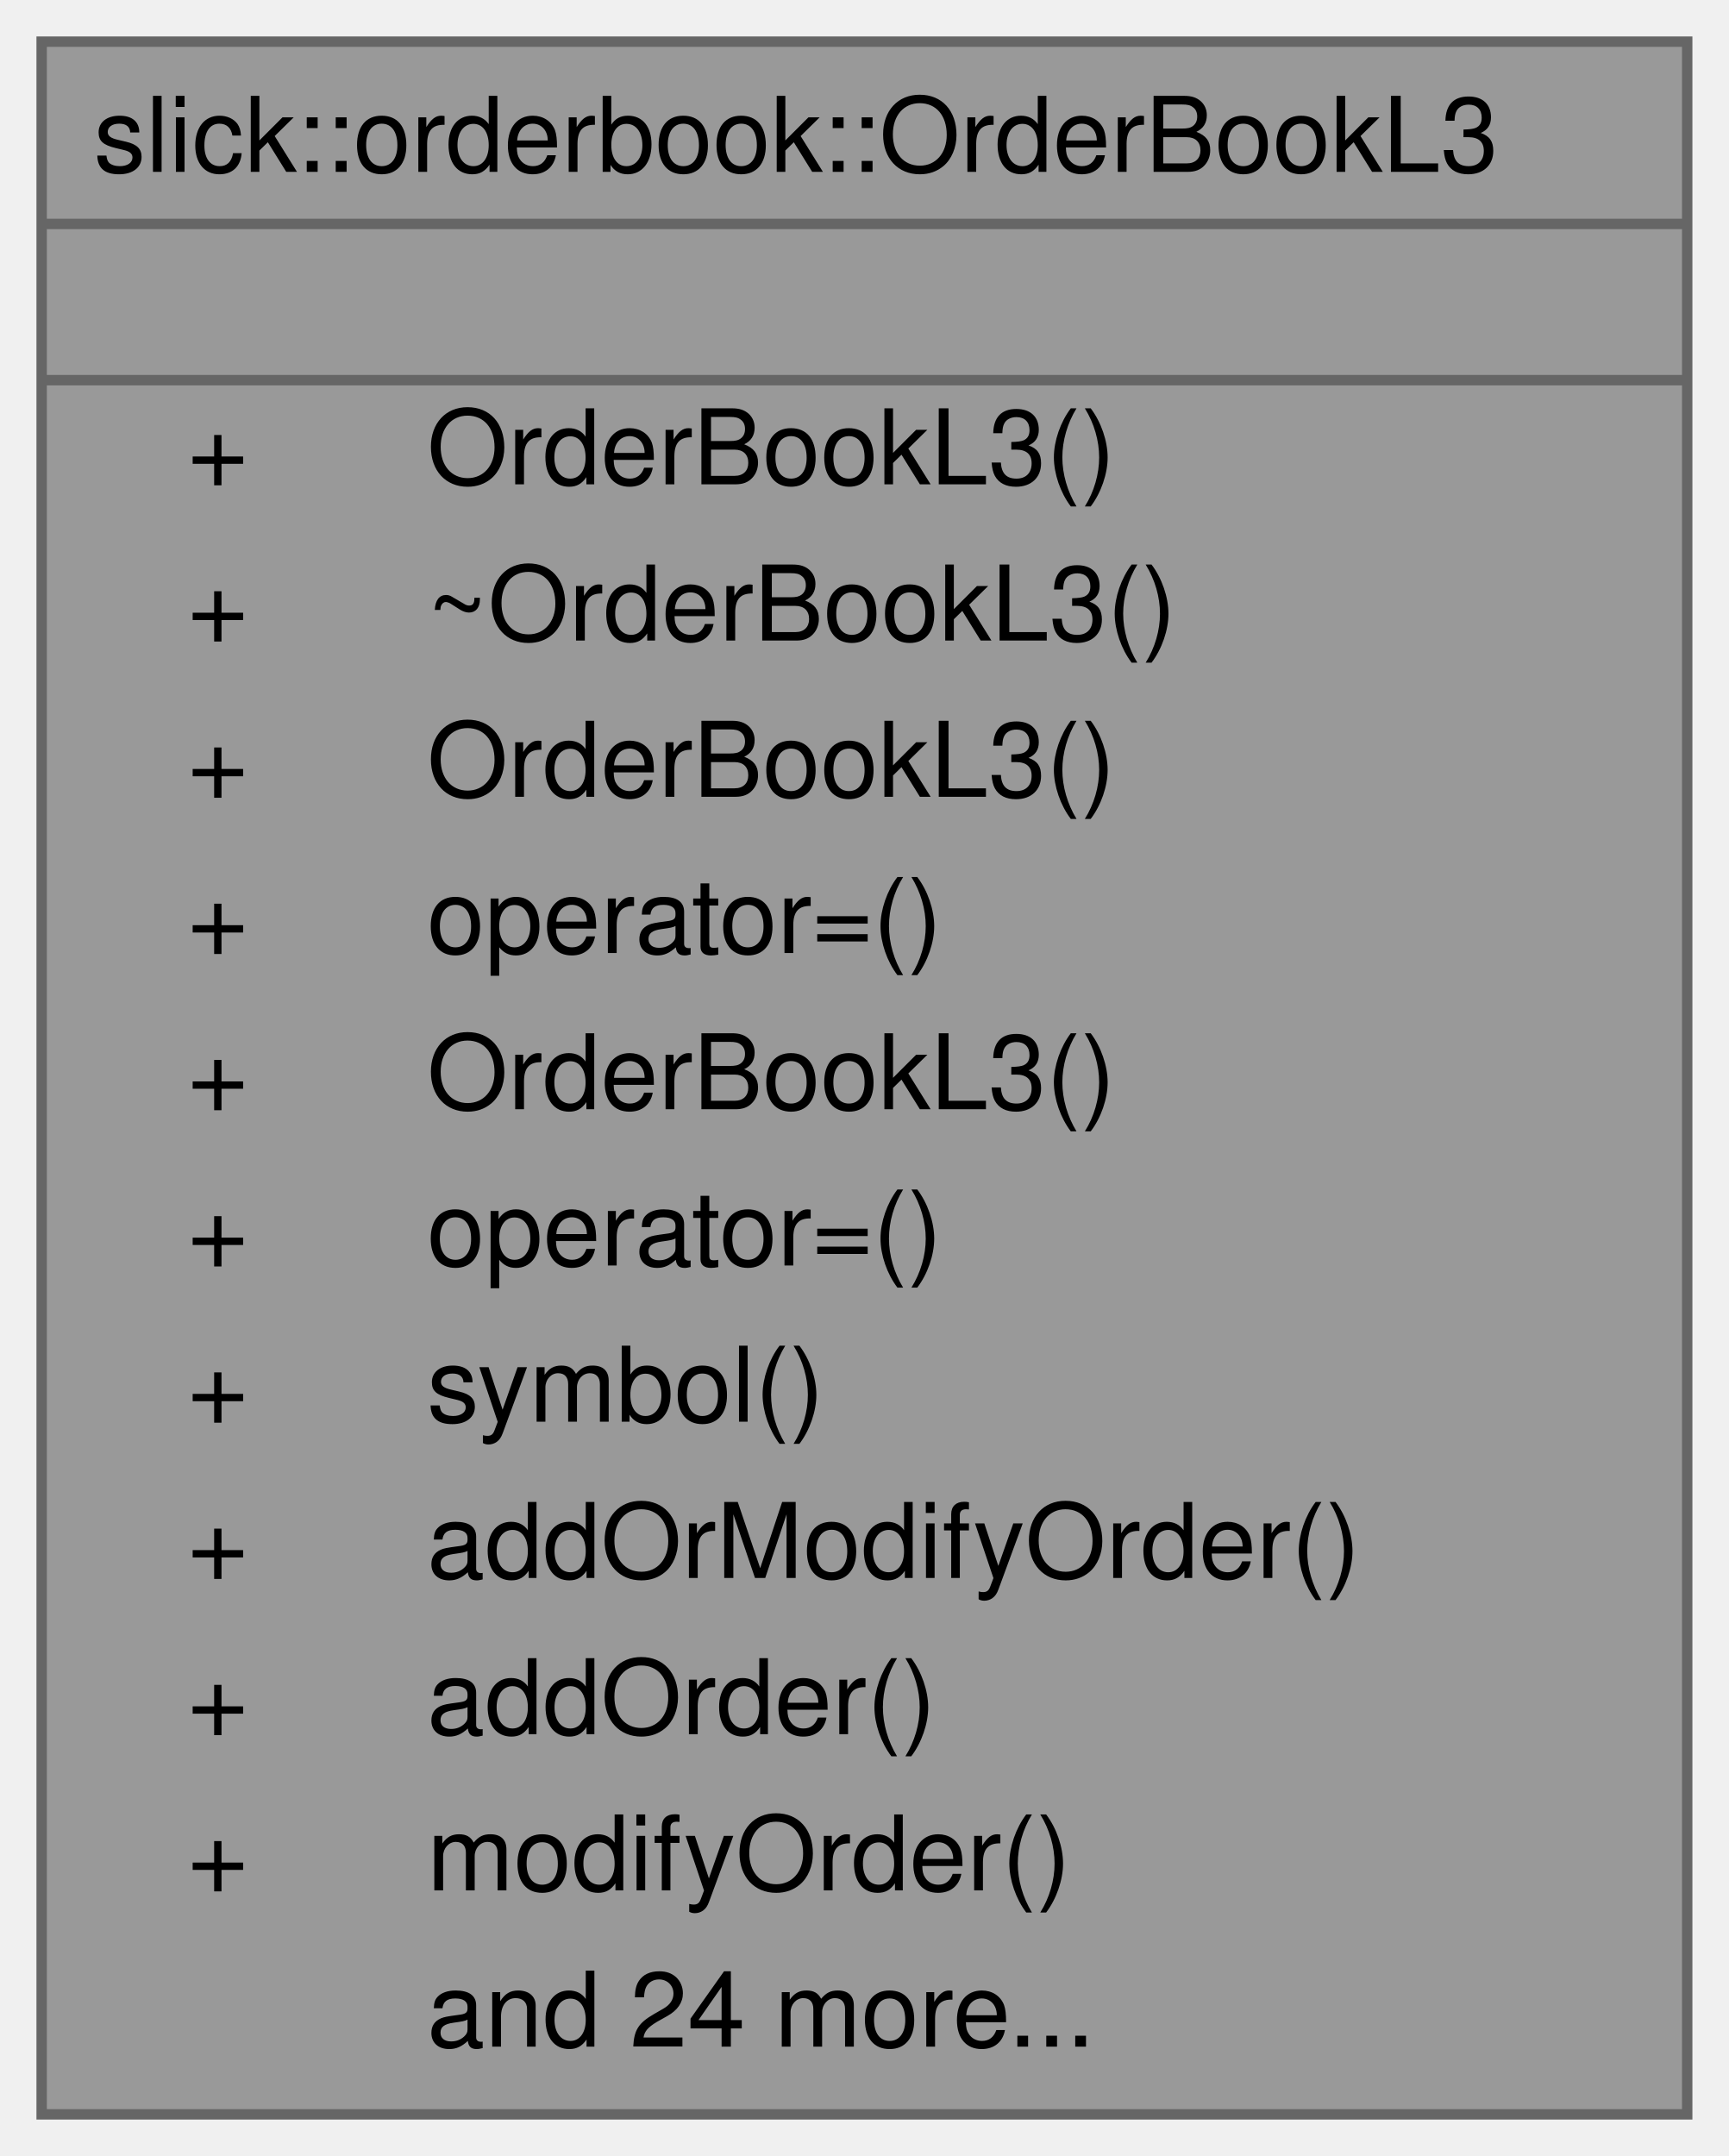
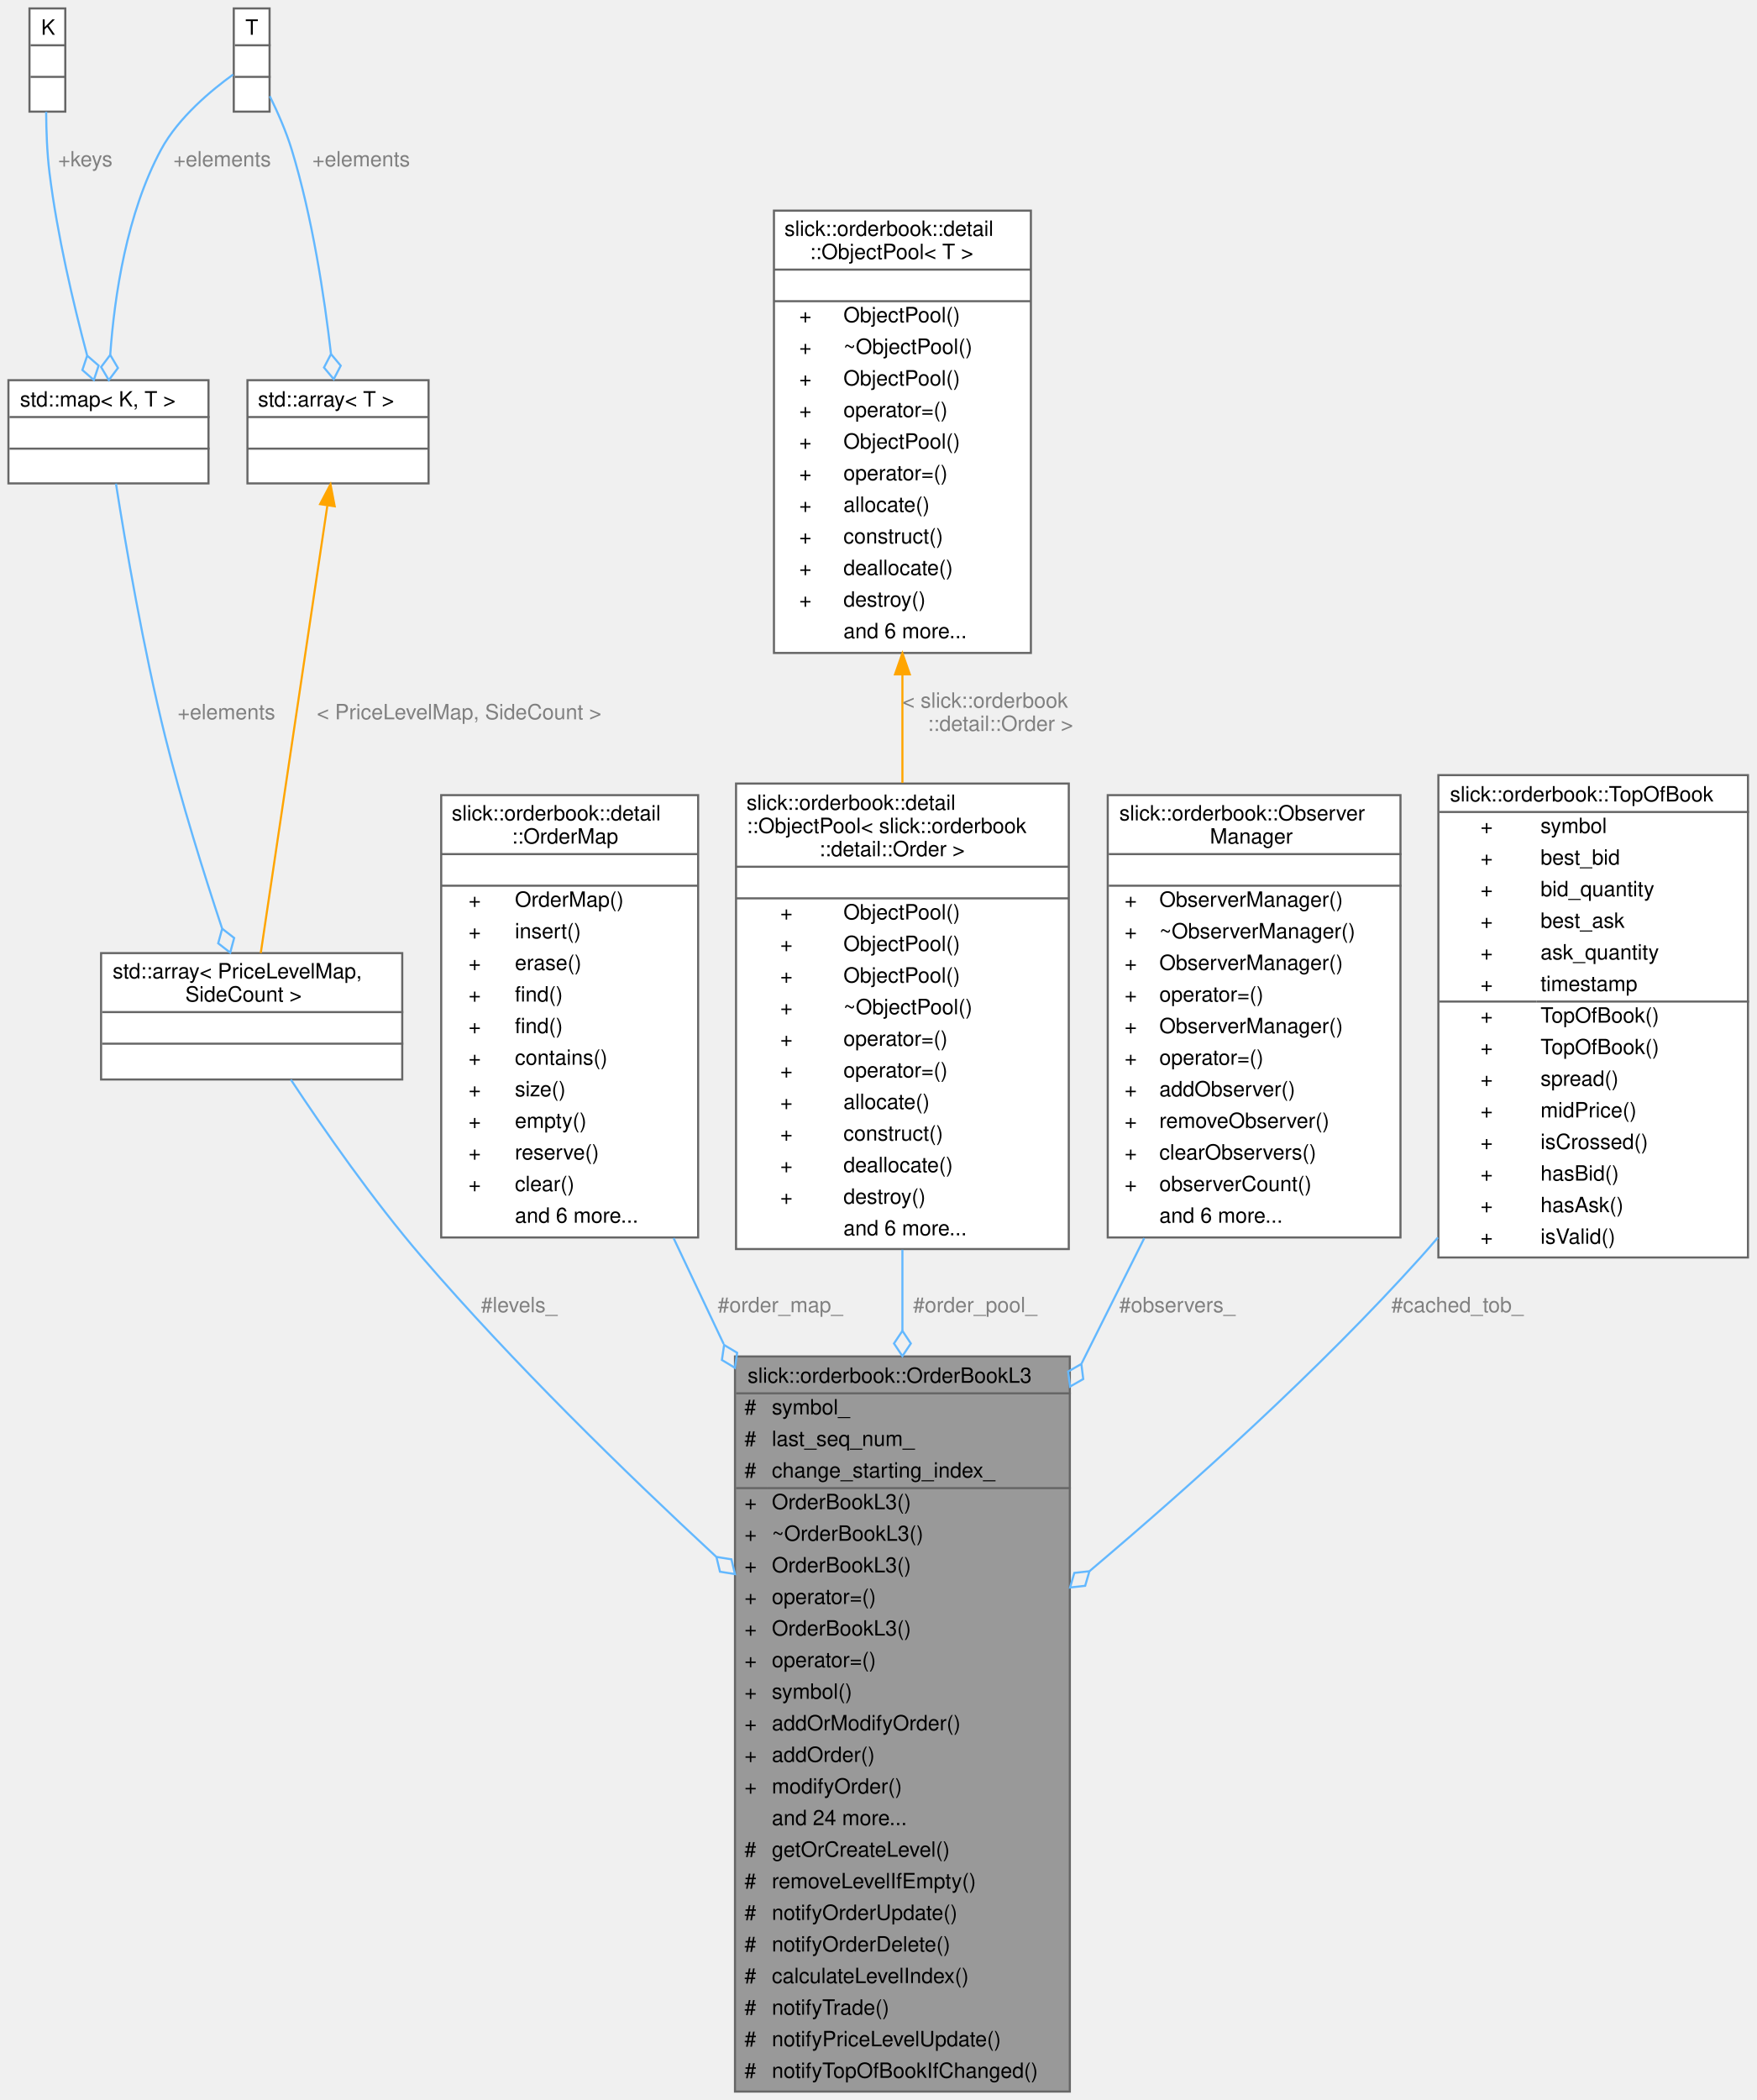
- <svg xmlns="http://www.w3.org/2000/svg" xmlns:xlink="http://www.w3.org/1999/xlink" width="166pt" height="207pt" viewBox="0.00 0.00 166.00 207.00">
-   <g id="graph0" class="graph" transform="scale(1 1) rotate(0) translate(4 203)">
+ <svg xmlns="http://www.w3.org/2000/svg" xmlns:xlink="http://www.w3.org/1999/xlink" width="834pt" height="997pt" viewBox="0.00 0.00 834.00 997.00">
+   <g id="graph0" class="graph" transform="scale(1 1) rotate(0) translate(4 993)">
    <g id="Node000001" class="node">
      <g id="a_Node000001">
        <a xlink:title="Level 3 OrderBook - Individual order tracking with price-time priority.">
-           <polygon fill="#999999" stroke="transparent" points="158,-199 0,-199 0,0 158,0 158,-199" />
-           <text text-anchor="start" x="5" y="-186.5" font-family="Helvetica,sans-Serif" font-size="10.00">slick::orderbook::OrderBookL3</text>
-           <text text-anchor="start" x="77" y="-171.5" font-family="Helvetica,sans-Serif" font-size="10.00"> </text>
-           <text text-anchor="start" x="14" y="-156.5" font-family="Helvetica,sans-Serif" font-size="10.00">+</text>
-           <text text-anchor="start" x="37" y="-156.5" font-family="Helvetica,sans-Serif" font-size="10.00">OrderBookL3()</text>
-           <text text-anchor="start" x="14" y="-141.5" font-family="Helvetica,sans-Serif" font-size="10.00">+</text>
-           <text text-anchor="start" x="37" y="-141.5" font-family="Helvetica,sans-Serif" font-size="10.00">~OrderBookL3()</text>
-           <text text-anchor="start" x="14" y="-126.5" font-family="Helvetica,sans-Serif" font-size="10.00">+</text>
-           <text text-anchor="start" x="37" y="-126.5" font-family="Helvetica,sans-Serif" font-size="10.00">OrderBookL3()</text>
-           <text text-anchor="start" x="14" y="-111.5" font-family="Helvetica,sans-Serif" font-size="10.00">+</text>
-           <text text-anchor="start" x="37" y="-111.5" font-family="Helvetica,sans-Serif" font-size="10.00">operator=()</text>
-           <text text-anchor="start" x="14" y="-96.5" font-family="Helvetica,sans-Serif" font-size="10.00">+</text>
-           <text text-anchor="start" x="37" y="-96.5" font-family="Helvetica,sans-Serif" font-size="10.00">OrderBookL3()</text>
-           <text text-anchor="start" x="14" y="-81.5" font-family="Helvetica,sans-Serif" font-size="10.00">+</text>
-           <text text-anchor="start" x="37" y="-81.5" font-family="Helvetica,sans-Serif" font-size="10.00">operator=()</text>
-           <text text-anchor="start" x="14" y="-66.5" font-family="Helvetica,sans-Serif" font-size="10.00">+</text>
-           <text text-anchor="start" x="37" y="-66.5" font-family="Helvetica,sans-Serif" font-size="10.00">symbol()</text>
-           <text text-anchor="start" x="14" y="-51.5" font-family="Helvetica,sans-Serif" font-size="10.00">+</text>
-           <text text-anchor="start" x="37" y="-51.5" font-family="Helvetica,sans-Serif" font-size="10.00">addOrModifyOrder()</text>
-           <text text-anchor="start" x="14" y="-36.5" font-family="Helvetica,sans-Serif" font-size="10.00">+</text>
-           <text text-anchor="start" x="37" y="-36.5" font-family="Helvetica,sans-Serif" font-size="10.00">addOrder()</text>
-           <text text-anchor="start" x="14" y="-21.5" font-family="Helvetica,sans-Serif" font-size="10.00">+</text>
-           <text text-anchor="start" x="37" y="-21.5" font-family="Helvetica,sans-Serif" font-size="10.00">modifyOrder()</text>
-           <text text-anchor="start" x="37" y="-6.5" font-family="Helvetica,sans-Serif" font-size="10.00">and 24 more...</text>
-           <polygon fill="#666666" stroke="#666666" points="0,-181.5 0,-181.5 158,-181.5 158,-181.5 0,-181.5" />
-           <polygon fill="#666666" stroke="#666666" points="0,-166.5 0,-166.5 158,-166.5 158,-166.5 0,-166.5" />
-           <polygon fill="none" stroke="#666666" points="0,0 0,-199 158,-199 158,0 0,0" />
-         </a>
-       </g>
+           <polygon fill="#999999" stroke="transparent" points="504,-349 345,-349 345,0 504,0 504,-349" />
+           <text text-anchor="start" x="351" y="-336.5" font-family="Helvetica,sans-Serif" font-size="10.00">slick::orderbook::OrderBookL3</text>
+           <text text-anchor="start" x="349.5" y="-321.5" font-family="Helvetica,sans-Serif" font-size="10.00">#</text>
+           <text text-anchor="start" x="362.5" y="-321.5" font-family="Helvetica,sans-Serif" font-size="10.00">symbol_</text>
+           <text text-anchor="start" x="349.5" y="-306.5" font-family="Helvetica,sans-Serif" font-size="10.00">#</text>
+           <text text-anchor="start" x="362.5" y="-306.5" font-family="Helvetica,sans-Serif" font-size="10.00">last_seq_num_</text>
+           <text text-anchor="start" x="349.5" y="-291.5" font-family="Helvetica,sans-Serif" font-size="10.00">#</text>
+           <text text-anchor="start" x="362.5" y="-291.5" font-family="Helvetica,sans-Serif" font-size="10.00">change_starting_index_</text>
+           <text text-anchor="start" x="349.5" y="-276.5" font-family="Helvetica,sans-Serif" font-size="10.00">+</text>
+           <text text-anchor="start" x="362.5" y="-276.5" font-family="Helvetica,sans-Serif" font-size="10.00">OrderBookL3()</text>
+           <text text-anchor="start" x="349.5" y="-261.5" font-family="Helvetica,sans-Serif" font-size="10.00">+</text>
+           <text text-anchor="start" x="362.5" y="-261.5" font-family="Helvetica,sans-Serif" font-size="10.00">~OrderBookL3()</text>
+           <text text-anchor="start" x="349.5" y="-246.5" font-family="Helvetica,sans-Serif" font-size="10.00">+</text>
+           <text text-anchor="start" x="362.5" y="-246.5" font-family="Helvetica,sans-Serif" font-size="10.00">OrderBookL3()</text>
+           <text text-anchor="start" x="349.5" y="-231.5" font-family="Helvetica,sans-Serif" font-size="10.00">+</text>
+           <text text-anchor="start" x="362.5" y="-231.5" font-family="Helvetica,sans-Serif" font-size="10.00">operator=()</text>
+           <text text-anchor="start" x="349.5" y="-216.5" font-family="Helvetica,sans-Serif" font-size="10.00">+</text>
+           <text text-anchor="start" x="362.5" y="-216.5" font-family="Helvetica,sans-Serif" font-size="10.00">OrderBookL3()</text>
+           <text text-anchor="start" x="349.5" y="-201.5" font-family="Helvetica,sans-Serif" font-size="10.00">+</text>
+           <text text-anchor="start" x="362.5" y="-201.5" font-family="Helvetica,sans-Serif" font-size="10.00">operator=()</text>
+           <text text-anchor="start" x="349.5" y="-186.5" font-family="Helvetica,sans-Serif" font-size="10.00">+</text>
+           <text text-anchor="start" x="362.5" y="-186.5" font-family="Helvetica,sans-Serif" font-size="10.00">symbol()</text>
+           <text text-anchor="start" x="349.5" y="-171.5" font-family="Helvetica,sans-Serif" font-size="10.00">+</text>
+           <text text-anchor="start" x="362.5" y="-171.5" font-family="Helvetica,sans-Serif" font-size="10.00">addOrModifyOrder()</text>
+           <text text-anchor="start" x="349.5" y="-156.5" font-family="Helvetica,sans-Serif" font-size="10.00">+</text>
+           <text text-anchor="start" x="362.5" y="-156.5" font-family="Helvetica,sans-Serif" font-size="10.00">addOrder()</text>
+           <text text-anchor="start" x="349.5" y="-141.5" font-family="Helvetica,sans-Serif" font-size="10.00">+</text>
+           <text text-anchor="start" x="362.5" y="-141.5" font-family="Helvetica,sans-Serif" font-size="10.00">modifyOrder()</text>
+           <text text-anchor="start" x="362.5" y="-126.5" font-family="Helvetica,sans-Serif" font-size="10.00">and 24 more...</text>
+           <text text-anchor="start" x="349.5" y="-111.5" font-family="Helvetica,sans-Serif" font-size="10.00">#</text>
+           <text text-anchor="start" x="362.5" y="-111.5" font-family="Helvetica,sans-Serif" font-size="10.00">getOrCreateLevel()</text>
+           <text text-anchor="start" x="349.5" y="-96.5" font-family="Helvetica,sans-Serif" font-size="10.00">#</text>
+           <text text-anchor="start" x="362.5" y="-96.5" font-family="Helvetica,sans-Serif" font-size="10.00">removeLevelIfEmpty()</text>
+           <text text-anchor="start" x="349.5" y="-81.5" font-family="Helvetica,sans-Serif" font-size="10.00">#</text>
+           <text text-anchor="start" x="362.5" y="-81.5" font-family="Helvetica,sans-Serif" font-size="10.00">notifyOrderUpdate()</text>
+           <text text-anchor="start" x="349.5" y="-66.5" font-family="Helvetica,sans-Serif" font-size="10.00">#</text>
+           <text text-anchor="start" x="362.5" y="-66.5" font-family="Helvetica,sans-Serif" font-size="10.00">notifyOrderDelete()</text>
+           <text text-anchor="start" x="349.5" y="-51.5" font-family="Helvetica,sans-Serif" font-size="10.00">#</text>
+           <text text-anchor="start" x="362.5" y="-51.5" font-family="Helvetica,sans-Serif" font-size="10.00">calculateLevelIndex()</text>
+           <text text-anchor="start" x="349.5" y="-36.5" font-family="Helvetica,sans-Serif" font-size="10.00">#</text>
+           <text text-anchor="start" x="362.5" y="-36.5" font-family="Helvetica,sans-Serif" font-size="10.00">notifyTrade()</text>
+           <text text-anchor="start" x="349.5" y="-21.5" font-family="Helvetica,sans-Serif" font-size="10.00">#</text>
+           <text text-anchor="start" x="362.5" y="-21.5" font-family="Helvetica,sans-Serif" font-size="10.00">notifyPriceLevelUpdate()</text>
+           <text text-anchor="start" x="349.5" y="-6.5" font-family="Helvetica,sans-Serif" font-size="10.00">#</text>
+           <text text-anchor="start" x="362.5" y="-6.5" font-family="Helvetica,sans-Serif" font-size="10.00">notifyTopOfBookIfChanged()</text>
+           <polygon fill="#666666" stroke="#666666" points="345.5,-331.5 345.5,-331.5 504.5,-331.5 504.5,-331.5 345.5,-331.5" />
+           <polygon fill="#666666" stroke="#666666" points="345.5,-286.5 345.5,-286.5 360.5,-286.5 360.5,-286.5 345.5,-286.5" />
+           <polygon fill="#666666" stroke="#666666" points="360.5,-286.5 360.5,-286.5 504.5,-286.5 504.5,-286.5 360.5,-286.5" />
+           <polygon fill="none" stroke="#666666" points="345,0 345,-349 504,-349 504,0 345,0" />
+         </a>
+       </g>
+     </g>
+     <g id="Node000002" class="node">
+       <g id="a_Node000002">
+         <a xlink:title=" ">
+           <polygon fill="white" stroke="transparent" points="187,-540.5 44,-540.5 44,-480.5 187,-480.5 187,-540.5" />
+           <text text-anchor="start" x="49.5" y="-528.5" font-family="Helvetica,sans-Serif" font-size="10.00">std::array&lt; PriceLevelMap,</text>
+           <text text-anchor="start" x="84" y="-517.5" font-family="Helvetica,sans-Serif" font-size="10.00"> SideCount &gt;</text>
+           <text text-anchor="start" x="114" y="-502.5" font-family="Helvetica,sans-Serif" font-size="10.00"> </text>
+           <text text-anchor="start" x="114" y="-487.5" font-family="Helvetica,sans-Serif" font-size="10.00"> </text>
+           <polygon fill="#666666" stroke="#666666" points="44.5,-512.5 44.5,-512.5 187.5,-512.5 187.5,-512.5 44.5,-512.5" />
+           <polygon fill="#666666" stroke="#666666" points="44.5,-497.5 44.5,-497.5 187.5,-497.5 187.5,-497.5 44.5,-497.5" />
+           <polygon fill="none" stroke="#666666" points="44,-480.5 44,-540.5 187,-540.5 187,-480.5 44,-480.5" />
+         </a>
+       </g>
+     </g>
+     <g id="edge1_Node000001_Node000002" class="edge">
+       <g id="a_edge1_Node000001_Node000002">
+         <a xlink:title=" ">
+           <path fill="none" stroke="#63b8ff" d="M134.1,-480.44C149.7,-456.84 173.12,-423.15 196.5,-396 239.53,-346.03 292.19,-294.57 336.06,-253.93" />
+           <polygon fill="none" stroke="#63b8ff" points="336.18,-253.83 337.87,-246.82 345,-245.69 343.3,-252.7 336.18,-253.83" />
+         </a>
+       </g>
+       <text text-anchor="middle" x="242.5" y="-370" font-family="Helvetica,sans-Serif" font-size="10.00" fill="grey"> #levels_</text>
+     </g>
+     <g id="Node000003" class="node">
+       <g id="a_Node000003">
+         <a xlink:title=" ">
+           <polygon fill="white" stroke="transparent" points="95,-812.5 0,-812.5 0,-763.5 95,-763.5 95,-812.5" />
+           <text text-anchor="start" x="5.5" y="-800" font-family="Helvetica,sans-Serif" font-size="10.00">std::map&lt; K, T &gt;</text>
+           <text text-anchor="start" x="46" y="-785" font-family="Helvetica,sans-Serif" font-size="10.00"> </text>
+           <text text-anchor="start" x="46" y="-770" font-family="Helvetica,sans-Serif" font-size="10.00"> </text>
+           <polygon fill="#666666" stroke="#666666" points="0.5,-795 0.5,-795 95.5,-795 95.5,-795 0.5,-795" />
+           <polygon fill="#666666" stroke="#666666" points="0.5,-780 0.5,-780 95.5,-780 95.5,-780 0.5,-780" />
+           <polygon fill="none" stroke="#666666" points="0,-763.5 0,-812.5 95,-812.5 95,-763.5 0,-763.5" />
+         </a>
+       </g>
+     </g>
+     <g id="edge2_Node000002_Node000003" class="edge">
+       <g id="a_edge2_Node000002_Node000003">
+         <a xlink:title=" ">
+           <path fill="none" stroke="#63b8ff" d="M51.06,-763.37C55.58,-734.69 64.06,-684.96 74.5,-643 82.15,-612.25 92.87,-578.1 101.42,-552.31" />
+           <polygon fill="none" stroke="#63b8ff" points="101.49,-552.11 99.61,-545.15 105.31,-540.73 107.19,-547.69 101.49,-552.11" />
+         </a>
+       </g>
+       <text text-anchor="middle" x="103.5" y="-651.5" font-family="Helvetica,sans-Serif" font-size="10.00" fill="grey"> +elements</text>
+     </g>
+     <g id="Node000004" class="node">
+       <g id="a_Node000004">
+         <a xlink:title=" ">
+           <polygon fill="white" stroke="transparent" points="27,-989 10,-989 10,-940 27,-940 27,-989" />
+           <text text-anchor="start" x="15.5" y="-976.5" font-family="Helvetica,sans-Serif" font-size="10.00">K</text>
+           <text text-anchor="start" x="17" y="-961.5" font-family="Helvetica,sans-Serif" font-size="10.00"> </text>
+           <text text-anchor="start" x="17" y="-946.5" font-family="Helvetica,sans-Serif" font-size="10.00"> </text>
+           <polygon fill="#666666" stroke="#666666" points="10.5,-971.5 10.5,-971.5 27.5,-971.5 27.5,-971.5 10.5,-971.5" />
+           <polygon fill="#666666" stroke="#666666" points="10.5,-956.5 10.5,-956.5 27.5,-956.5 27.5,-956.5 10.5,-956.5" />
+           <polygon fill="none" stroke="#666666" points="10,-940 10,-989 27,-989 27,-940 10,-940" />
+         </a>
+       </g>
+     </g>
+     <g id="edge3_Node000003_Node000004" class="edge">
+       <g id="a_edge3_Node000003_Node000004">
+         <a xlink:title=" ">
+           <path fill="none" stroke="#63b8ff" d="M17.92,-939.91C17.96,-930.84 18.34,-920.41 19.5,-911 23.14,-881.43 30.91,-848.54 37.34,-824.37" />
+           <polygon fill="none" stroke="#63b8ff" points="37.4,-824.16 35.12,-817.32 40.56,-812.59 42.84,-819.43 37.4,-824.16" />
+         </a>
+       </g>
+       <text text-anchor="middle" x="36.5" y="-914" font-family="Helvetica,sans-Serif" font-size="10.00" fill="grey"> +keys</text>
+     </g>
+     <g id="Node000005" class="node">
+       <g id="a_Node000005">
+         <a xlink:title=" ">
+           <polygon fill="white" stroke="transparent" points="124,-989 107,-989 107,-940 124,-940 124,-989" />
+           <text text-anchor="start" x="112.5" y="-976.5" font-family="Helvetica,sans-Serif" font-size="10.00">T</text>
+           <text text-anchor="start" x="114" y="-961.5" font-family="Helvetica,sans-Serif" font-size="10.00"> </text>
+           <text text-anchor="start" x="114" y="-946.5" font-family="Helvetica,sans-Serif" font-size="10.00"> </text>
+           <polygon fill="#666666" stroke="#666666" points="107.5,-971.5 107.5,-971.5 124.5,-971.5 124.5,-971.5 107.5,-971.5" />
+           <polygon fill="#666666" stroke="#666666" points="107.5,-956.5 107.5,-956.5 124.5,-956.5 124.5,-956.5 107.5,-956.5" />
+           <polygon fill="none" stroke="#666666" points="107,-940 107,-989 124,-989 124,-940 107,-940" />
+         </a>
+       </g>
+     </g>
+     <g id="edge4_Node000003_Node000005" class="edge">
+       <g id="a_edge4_Node000003_Node000005">
+         <a xlink:title=" ">
+           <path fill="none" stroke="#63b8ff" d="M106.68,-957.6C96.71,-950.42 80.77,-937.34 72.5,-922 56.16,-891.69 50.33,-852.5 48.34,-824.52" />
+           <polygon fill="none" stroke="#63b8ff" points="48.34,-824.51 44.01,-818.75 47.67,-812.53 52,-818.3 48.34,-824.51" />
+         </a>
+       </g>
+       <text text-anchor="middle" x="101.5" y="-914" font-family="Helvetica,sans-Serif" font-size="10.00" fill="grey"> +elements</text>
+     </g>
+     <g id="Node000006" class="node">
+       <g id="a_Node000006">
+         <a xlink:title=" ">
+           <polygon fill="white" stroke="transparent" points="199.5,-812.5 113.5,-812.5 113.5,-763.5 199.5,-763.5 199.5,-812.5" />
+           <text text-anchor="start" x="118.5" y="-800" font-family="Helvetica,sans-Serif" font-size="10.00">std::array&lt; T &gt;</text>
+           <text text-anchor="start" x="154.5" y="-785" font-family="Helvetica,sans-Serif" font-size="10.00"> </text>
+           <text text-anchor="start" x="154.5" y="-770" font-family="Helvetica,sans-Serif" font-size="10.00"> </text>
+           <polygon fill="#666666" stroke="#666666" points="113.5,-795 113.5,-795 199.5,-795 199.5,-795 113.5,-795" />
+           <polygon fill="#666666" stroke="#666666" points="113.5,-780 113.5,-780 199.5,-780 199.5,-780 113.5,-780" />
+           <polygon fill="none" stroke="#666666" points="113.5,-763.5 113.5,-812.5 199.5,-812.5 199.5,-763.5 113.5,-763.5" />
+         </a>
+       </g>
+     </g>
+     <g id="edge6_Node000006_Node000005" class="edge">
+       <g id="a_edge6_Node000006_Node000005">
+         <a xlink:title=" ">
+           <path fill="none" stroke="#63b8ff" d="M124.12,-947.33C127.8,-939.81 131.86,-930.64 134.5,-922 144.3,-889.93 150.03,-852.08 153.16,-824.98" />
+           <polygon fill="none" stroke="#63b8ff" points="153.17,-824.91 149.84,-818.51 154.47,-812.98 157.79,-819.38 153.17,-824.91" />
+         </a>
+       </g>
+       <text text-anchor="middle" x="167.5" y="-914" font-family="Helvetica,sans-Serif" font-size="10.00" fill="grey"> +elements</text>
+     </g>
+     <g id="edge5_Node000002_Node000006" class="edge">
+       <g id="a_edge5_Node000002_Node000006">
+         <a xlink:title=" ">
+           <path fill="none" stroke="orange" d="M151.41,-752.81C143.27,-698.08 127.45,-591.78 119.82,-540.52" />
+           <polygon fill="orange" stroke="orange" points="148,-753.66 152.93,-763.03 154.92,-752.63 148,-753.66" />
+         </a>
+       </g>
+       <text text-anchor="middle" x="214" y="-651.5" font-family="Helvetica,sans-Serif" font-size="10.00" fill="grey"> &lt; PriceLevelMap, SideCount &gt;</text>
+     </g>
+     <g id="Node000007" class="node">
+       <g id="a_Node000007">
+         <a xlink:href="classslick_1_1orderbook_1_1detail_1_1OrderMap.html" target="_top" xlink:title="Hash table for fast OrderId -&gt; Order* lookup Uses std::unordered_map for simplicity and performance P...">
+           <polygon fill="white" stroke="transparent" points="327.5,-615.5 205.5,-615.5 205.5,-405.5 327.5,-405.5 327.5,-615.5" />
+           <text text-anchor="start" x="210.5" y="-603.5" font-family="Helvetica,sans-Serif" font-size="10.00">slick::orderbook::detail</text>
+           <text text-anchor="start" x="239" y="-592.5" font-family="Helvetica,sans-Serif" font-size="10.00">::OrderMap</text>
+           <text text-anchor="start" x="264.5" y="-577.5" font-family="Helvetica,sans-Serif" font-size="10.00"> </text>
+           <text text-anchor="start" x="218.5" y="-562.5" font-family="Helvetica,sans-Serif" font-size="10.00">+</text>
+           <text text-anchor="start" x="240.5" y="-562.5" font-family="Helvetica,sans-Serif" font-size="10.00">OrderMap()</text>
+           <text text-anchor="start" x="218.5" y="-547.5" font-family="Helvetica,sans-Serif" font-size="10.00">+</text>
+           <text text-anchor="start" x="240.5" y="-547.5" font-family="Helvetica,sans-Serif" font-size="10.00">insert()</text>
+           <text text-anchor="start" x="218.5" y="-532.5" font-family="Helvetica,sans-Serif" font-size="10.00">+</text>
+           <text text-anchor="start" x="240.5" y="-532.5" font-family="Helvetica,sans-Serif" font-size="10.00">erase()</text>
+           <text text-anchor="start" x="218.5" y="-517.5" font-family="Helvetica,sans-Serif" font-size="10.00">+</text>
+           <text text-anchor="start" x="240.5" y="-517.5" font-family="Helvetica,sans-Serif" font-size="10.00">find()</text>
+           <text text-anchor="start" x="218.5" y="-502.5" font-family="Helvetica,sans-Serif" font-size="10.00">+</text>
+           <text text-anchor="start" x="240.5" y="-502.5" font-family="Helvetica,sans-Serif" font-size="10.00">find()</text>
+           <text text-anchor="start" x="218.5" y="-487.5" font-family="Helvetica,sans-Serif" font-size="10.00">+</text>
+           <text text-anchor="start" x="240.5" y="-487.5" font-family="Helvetica,sans-Serif" font-size="10.00">contains()</text>
+           <text text-anchor="start" x="218.5" y="-472.5" font-family="Helvetica,sans-Serif" font-size="10.00">+</text>
+           <text text-anchor="start" x="240.5" y="-472.5" font-family="Helvetica,sans-Serif" font-size="10.00">size()</text>
+           <text text-anchor="start" x="218.5" y="-457.5" font-family="Helvetica,sans-Serif" font-size="10.00">+</text>
+           <text text-anchor="start" x="240.5" y="-457.5" font-family="Helvetica,sans-Serif" font-size="10.00">empty()</text>
+           <text text-anchor="start" x="218.5" y="-442.5" font-family="Helvetica,sans-Serif" font-size="10.00">+</text>
+           <text text-anchor="start" x="240.5" y="-442.5" font-family="Helvetica,sans-Serif" font-size="10.00">reserve()</text>
+           <text text-anchor="start" x="218.5" y="-427.5" font-family="Helvetica,sans-Serif" font-size="10.00">+</text>
+           <text text-anchor="start" x="240.5" y="-427.5" font-family="Helvetica,sans-Serif" font-size="10.00">clear()</text>
+           <text text-anchor="start" x="240.5" y="-412.5" font-family="Helvetica,sans-Serif" font-size="10.00">and 6 more...</text>
+           <polygon fill="#666666" stroke="#666666" points="205.5,-587.5 205.5,-587.5 327.5,-587.5 327.5,-587.5 205.5,-587.5" />
+           <polygon fill="#666666" stroke="#666666" points="205.5,-572.5 205.5,-572.5 327.5,-572.5 327.5,-572.5 205.5,-572.5" />
+           <polygon fill="none" stroke="#666666" points="205.5,-405.5 205.5,-615.5 327.5,-615.5 327.5,-405.5 205.5,-405.5" />
+         </a>
+       </g>
+     </g>
+     <g id="edge7_Node000001_Node000007" class="edge">
+       <g id="a_edge7_Node000001_Node000007">
+         <a xlink:title=" ">
+           <path fill="none" stroke="#63b8ff" d="M315.84,-405.19C323.46,-389.1 331.5,-372.1 339.63,-354.92" />
+           <polygon fill="none" stroke="#63b8ff" points="339.84,-354.46 338.79,-347.33 344.97,-343.61 346.02,-350.75 339.84,-354.46" />
+         </a>
+       </g>
+       <text text-anchor="middle" x="366.5" y="-370" font-family="Helvetica,sans-Serif" font-size="10.00" fill="grey"> #order_map_</text>
+     </g>
+     <g id="Node000008" class="node">
+       <g id="a_Node000008">
+         <a xlink:href="classslick_1_1orderbook_1_1detail_1_1ObjectPool.html" target="_top" xlink:title=" ">
+           <polygon fill="white" stroke="transparent" points="503.5,-621 345.5,-621 345.5,-400 503.5,-400 503.5,-621" />
+           <text text-anchor="start" x="350.5" y="-608.5" font-family="Helvetica,sans-Serif" font-size="10.00">slick::orderbook::detail</text>
+           <text text-anchor="start" x="350.5" y="-597.5" font-family="Helvetica,sans-Serif" font-size="10.00">::ObjectPool&lt; slick::orderbook</text>
+           <text text-anchor="start" x="385" y="-586.5" font-family="Helvetica,sans-Serif" font-size="10.00">::detail::Order &gt;</text>
+           <text text-anchor="start" x="422.5" y="-571.5" font-family="Helvetica,sans-Serif" font-size="10.00"> </text>
+           <text text-anchor="start" x="366.5" y="-556.5" font-family="Helvetica,sans-Serif" font-size="10.00">+</text>
+           <text text-anchor="start" x="396.5" y="-556.5" font-family="Helvetica,sans-Serif" font-size="10.00">ObjectPool()</text>
+           <text text-anchor="start" x="366.5" y="-541.5" font-family="Helvetica,sans-Serif" font-size="10.00">+</text>
+           <text text-anchor="start" x="396.5" y="-541.5" font-family="Helvetica,sans-Serif" font-size="10.00">ObjectPool()</text>
+           <text text-anchor="start" x="366.5" y="-526.5" font-family="Helvetica,sans-Serif" font-size="10.00">+</text>
+           <text text-anchor="start" x="396.5" y="-526.5" font-family="Helvetica,sans-Serif" font-size="10.00">ObjectPool()</text>
+           <text text-anchor="start" x="366.5" y="-511.5" font-family="Helvetica,sans-Serif" font-size="10.00">+</text>
+           <text text-anchor="start" x="396.5" y="-511.5" font-family="Helvetica,sans-Serif" font-size="10.00">~ObjectPool()</text>
+           <text text-anchor="start" x="366.5" y="-496.5" font-family="Helvetica,sans-Serif" font-size="10.00">+</text>
+           <text text-anchor="start" x="396.5" y="-496.5" font-family="Helvetica,sans-Serif" font-size="10.00">operator=()</text>
+           <text text-anchor="start" x="366.5" y="-481.5" font-family="Helvetica,sans-Serif" font-size="10.00">+</text>
+           <text text-anchor="start" x="396.5" y="-481.5" font-family="Helvetica,sans-Serif" font-size="10.00">operator=()</text>
+           <text text-anchor="start" x="366.5" y="-466.5" font-family="Helvetica,sans-Serif" font-size="10.00">+</text>
+           <text text-anchor="start" x="396.5" y="-466.5" font-family="Helvetica,sans-Serif" font-size="10.00">allocate()</text>
+           <text text-anchor="start" x="366.5" y="-451.5" font-family="Helvetica,sans-Serif" font-size="10.00">+</text>
+           <text text-anchor="start" x="396.5" y="-451.5" font-family="Helvetica,sans-Serif" font-size="10.00">construct()</text>
+           <text text-anchor="start" x="366.5" y="-436.5" font-family="Helvetica,sans-Serif" font-size="10.00">+</text>
+           <text text-anchor="start" x="396.5" y="-436.5" font-family="Helvetica,sans-Serif" font-size="10.00">deallocate()</text>
+           <text text-anchor="start" x="366.5" y="-421.5" font-family="Helvetica,sans-Serif" font-size="10.00">+</text>
+           <text text-anchor="start" x="396.5" y="-421.5" font-family="Helvetica,sans-Serif" font-size="10.00">destroy()</text>
+           <text text-anchor="start" x="396.5" y="-406.5" font-family="Helvetica,sans-Serif" font-size="10.00">and 6 more...</text>
+           <polygon fill="#666666" stroke="#666666" points="345.5,-581.5 345.5,-581.5 503.5,-581.5 503.5,-581.5 345.5,-581.5" />
+           <polygon fill="#666666" stroke="#666666" points="345.5,-566.5 345.5,-566.5 503.5,-566.5 503.5,-566.5 345.5,-566.5" />
+           <polygon fill="none" stroke="#666666" points="345.5,-400 345.5,-621 503.5,-621 503.5,-400 345.5,-400" />
+         </a>
+       </g>
+     </g>
+     <g id="edge8_Node000001_Node000008" class="edge">
+       <g id="a_edge8_Node000001_Node000008">
+         <a xlink:title=" ">
+           <path fill="none" stroke="#63b8ff" d="M424.5,-399.67C424.5,-387.23 424.5,-374.3 424.5,-361.22" />
+           <polygon fill="none" stroke="#63b8ff" points="424.5,-361.17 420.5,-355.17 424.5,-349.17 428.5,-355.17 424.5,-361.17" />
+         </a>
+       </g>
+       <text text-anchor="middle" x="459" y="-370" font-family="Helvetica,sans-Serif" font-size="10.00" fill="grey"> #order_pool_</text>
+     </g>
+     <g id="Node000009" class="node">
+       <g id="a_Node000009">
+         <a xlink:href="classslick_1_1orderbook_1_1detail_1_1ObjectPool.html" target="_top" xlink:title="Object pool for zero-allocation management of frequently created/destroyed objects.">
+           <polygon fill="white" stroke="transparent" points="485.5,-893 363.5,-893 363.5,-683 485.5,-683 485.5,-893" />
+           <text text-anchor="start" x="368.5" y="-881" font-family="Helvetica,sans-Serif" font-size="10.00">slick::orderbook::detail</text>
+           <text text-anchor="start" x="380.5" y="-870" font-family="Helvetica,sans-Serif" font-size="10.00">::ObjectPool&lt; T &gt;</text>
+           <text text-anchor="start" x="422.5" y="-855" font-family="Helvetica,sans-Serif" font-size="10.00"> </text>
+           <text text-anchor="start" x="375.5" y="-840" font-family="Helvetica,sans-Serif" font-size="10.00">+</text>
+           <text text-anchor="start" x="396.5" y="-840" font-family="Helvetica,sans-Serif" font-size="10.00">ObjectPool()</text>
+           <text text-anchor="start" x="375.5" y="-825" font-family="Helvetica,sans-Serif" font-size="10.00">+</text>
+           <text text-anchor="start" x="396.5" y="-825" font-family="Helvetica,sans-Serif" font-size="10.00">~ObjectPool()</text>
+           <text text-anchor="start" x="375.5" y="-810" font-family="Helvetica,sans-Serif" font-size="10.00">+</text>
+           <text text-anchor="start" x="396.5" y="-810" font-family="Helvetica,sans-Serif" font-size="10.00">ObjectPool()</text>
+           <text text-anchor="start" x="375.5" y="-795" font-family="Helvetica,sans-Serif" font-size="10.00">+</text>
+           <text text-anchor="start" x="396.5" y="-795" font-family="Helvetica,sans-Serif" font-size="10.00">operator=()</text>
+           <text text-anchor="start" x="375.5" y="-780" font-family="Helvetica,sans-Serif" font-size="10.00">+</text>
+           <text text-anchor="start" x="396.5" y="-780" font-family="Helvetica,sans-Serif" font-size="10.00">ObjectPool()</text>
+           <text text-anchor="start" x="375.5" y="-765" font-family="Helvetica,sans-Serif" font-size="10.00">+</text>
+           <text text-anchor="start" x="396.5" y="-765" font-family="Helvetica,sans-Serif" font-size="10.00">operator=()</text>
+           <text text-anchor="start" x="375.5" y="-750" font-family="Helvetica,sans-Serif" font-size="10.00">+</text>
+           <text text-anchor="start" x="396.5" y="-750" font-family="Helvetica,sans-Serif" font-size="10.00">allocate()</text>
+           <text text-anchor="start" x="375.5" y="-735" font-family="Helvetica,sans-Serif" font-size="10.00">+</text>
+           <text text-anchor="start" x="396.5" y="-735" font-family="Helvetica,sans-Serif" font-size="10.00">construct()</text>
+           <text text-anchor="start" x="375.5" y="-720" font-family="Helvetica,sans-Serif" font-size="10.00">+</text>
+           <text text-anchor="start" x="396.5" y="-720" font-family="Helvetica,sans-Serif" font-size="10.00">deallocate()</text>
+           <text text-anchor="start" x="375.5" y="-705" font-family="Helvetica,sans-Serif" font-size="10.00">+</text>
+           <text text-anchor="start" x="396.5" y="-705" font-family="Helvetica,sans-Serif" font-size="10.00">destroy()</text>
+           <text text-anchor="start" x="396.5" y="-690" font-family="Helvetica,sans-Serif" font-size="10.00">and 6 more...</text>
+           <polygon fill="#666666" stroke="#666666" points="363.5,-865 363.5,-865 485.5,-865 485.5,-865 363.5,-865" />
+           <polygon fill="#666666" stroke="#666666" points="363.5,-850 363.5,-850 485.5,-850 485.5,-850 363.5,-850" />
+           <polygon fill="none" stroke="#666666" points="363.5,-683 363.5,-893 485.5,-893 485.5,-683 363.5,-683" />
+         </a>
+       </g>
+     </g>
+     <g id="edge9_Node000008_Node000009" class="edge">
+       <g id="a_edge9_Node000008_Node000009">
+         <a xlink:title=" ">
+           <path fill="none" stroke="orange" d="M424.5,-672.39C424.5,-655.49 424.5,-638.11 424.5,-621.31" />
+           <polygon fill="orange" stroke="orange" points="421,-672.85 424.5,-682.85 428,-672.85 421,-672.85" />
+         </a>
+       </g>
+       <text text-anchor="start" x="424.5" y="-657" font-family="Helvetica,sans-Serif" font-size="10.00" fill="grey"> &lt; slick::orderbook</text>
+       <text text-anchor="middle" x="471" y="-646" font-family="Helvetica,sans-Serif" font-size="10.00" fill="grey">::detail::Order &gt;</text>
+     </g>
+     <g id="Node000010" class="node">
+       <g id="a_Node000010">
+         <a xlink:href="classslick_1_1orderbook_1_1ObserverManager.html" target="_top" xlink:title="Observer manager for notifying multiple observers Uses type erasure to support both concept-based and...">
+           <polygon fill="white" stroke="transparent" points="661,-615.5 522,-615.5 522,-405.5 661,-405.5 661,-615.5" />
+           <text text-anchor="start" x="527.5" y="-603.5" font-family="Helvetica,sans-Serif" font-size="10.00">slick::orderbook::Observer</text>
+           <text text-anchor="start" x="570.5" y="-592.5" font-family="Helvetica,sans-Serif" font-size="10.00">Manager</text>
+           <text text-anchor="start" x="590" y="-577.5" font-family="Helvetica,sans-Serif" font-size="10.00"> </text>
+           <text text-anchor="start" x="530" y="-562.5" font-family="Helvetica,sans-Serif" font-size="10.00">+</text>
+           <text text-anchor="start" x="546.5" y="-562.5" font-family="Helvetica,sans-Serif" font-size="10.00">ObserverManager()</text>
+           <text text-anchor="start" x="530" y="-547.5" font-family="Helvetica,sans-Serif" font-size="10.00">+</text>
+           <text text-anchor="start" x="546.5" y="-547.5" font-family="Helvetica,sans-Serif" font-size="10.00">~ObserverManager()</text>
+           <text text-anchor="start" x="530" y="-532.5" font-family="Helvetica,sans-Serif" font-size="10.00">+</text>
+           <text text-anchor="start" x="546.5" y="-532.5" font-family="Helvetica,sans-Serif" font-size="10.00">ObserverManager()</text>
+           <text text-anchor="start" x="530" y="-517.5" font-family="Helvetica,sans-Serif" font-size="10.00">+</text>
+           <text text-anchor="start" x="546.5" y="-517.5" font-family="Helvetica,sans-Serif" font-size="10.00">operator=()</text>
+           <text text-anchor="start" x="530" y="-502.5" font-family="Helvetica,sans-Serif" font-size="10.00">+</text>
+           <text text-anchor="start" x="546.5" y="-502.5" font-family="Helvetica,sans-Serif" font-size="10.00">ObserverManager()</text>
+           <text text-anchor="start" x="530" y="-487.5" font-family="Helvetica,sans-Serif" font-size="10.00">+</text>
+           <text text-anchor="start" x="546.5" y="-487.5" font-family="Helvetica,sans-Serif" font-size="10.00">operator=()</text>
+           <text text-anchor="start" x="530" y="-472.5" font-family="Helvetica,sans-Serif" font-size="10.00">+</text>
+           <text text-anchor="start" x="546.5" y="-472.5" font-family="Helvetica,sans-Serif" font-size="10.00">addObserver()</text>
+           <text text-anchor="start" x="530" y="-457.5" font-family="Helvetica,sans-Serif" font-size="10.00">+</text>
+           <text text-anchor="start" x="546.5" y="-457.5" font-family="Helvetica,sans-Serif" font-size="10.00">removeObserver()</text>
+           <text text-anchor="start" x="530" y="-442.5" font-family="Helvetica,sans-Serif" font-size="10.00">+</text>
+           <text text-anchor="start" x="546.5" y="-442.5" font-family="Helvetica,sans-Serif" font-size="10.00">clearObservers()</text>
+           <text text-anchor="start" x="530" y="-427.5" font-family="Helvetica,sans-Serif" font-size="10.00">+</text>
+           <text text-anchor="start" x="546.5" y="-427.5" font-family="Helvetica,sans-Serif" font-size="10.00">observerCount()</text>
+           <text text-anchor="start" x="546.5" y="-412.5" font-family="Helvetica,sans-Serif" font-size="10.00">and 6 more...</text>
+           <polygon fill="#666666" stroke="#666666" points="522.5,-587.5 522.5,-587.5 661.5,-587.5 661.5,-587.5 522.5,-587.5" />
+           <polygon fill="#666666" stroke="#666666" points="522.5,-572.5 522.5,-572.5 661.5,-572.5 661.5,-572.5 522.5,-572.5" />
+           <polygon fill="none" stroke="#666666" points="522,-405.5 522,-615.5 661,-615.5 661,-405.5 522,-405.5" />
+         </a>
+       </g>
+     </g>
+     <g id="edge10_Node000001_Node000010" class="edge">
+       <g id="a_edge10_Node000001_Node000010">
+         <a xlink:title=" ">
+           <path fill="none" stroke="#63b8ff" d="M539.35,-405.19C529.86,-386.21 519.73,-365.96 509.58,-345.66" />
+           <polygon fill="none" stroke="#63b8ff" points="509.47,-345.44 503.21,-341.86 504.1,-334.71 510.36,-338.28 509.47,-345.44" />
+         </a>
+       </g>
+       <text text-anchor="middle" x="555" y="-370" font-family="Helvetica,sans-Serif" font-size="10.00" fill="grey"> #observers_</text>
+     </g>
+     <g id="Node000011" class="node">
+       <g id="a_Node000011">
+         <a xlink:href="structslick_1_1orderbook_1_1TopOfBook.html" target="_top" xlink:title="Top-of-book snapshot - best bid and ask.">
+           <polygon fill="white" stroke="transparent" points="826,-625 679,-625 679,-396 826,-396 826,-625" />
+           <text text-anchor="start" x="684.5" y="-612.5" font-family="Helvetica,sans-Serif" font-size="10.00">slick::orderbook::TopOfBook</text>
+           <text text-anchor="start" x="699" y="-597.5" font-family="Helvetica,sans-Serif" font-size="10.00">+</text>
+           <text text-anchor="start" x="727.5" y="-597.5" font-family="Helvetica,sans-Serif" font-size="10.00">symbol</text>
+           <text text-anchor="start" x="699" y="-582.5" font-family="Helvetica,sans-Serif" font-size="10.00">+</text>
+           <text text-anchor="start" x="727.5" y="-582.5" font-family="Helvetica,sans-Serif" font-size="10.00">best_bid</text>
+           <text text-anchor="start" x="699" y="-567.5" font-family="Helvetica,sans-Serif" font-size="10.00">+</text>
+           <text text-anchor="start" x="727.5" y="-567.5" font-family="Helvetica,sans-Serif" font-size="10.00">bid_quantity</text>
+           <text text-anchor="start" x="699" y="-552.5" font-family="Helvetica,sans-Serif" font-size="10.00">+</text>
+           <text text-anchor="start" x="727.5" y="-552.5" font-family="Helvetica,sans-Serif" font-size="10.00">best_ask</text>
+           <text text-anchor="start" x="699" y="-537.5" font-family="Helvetica,sans-Serif" font-size="10.00">+</text>
+           <text text-anchor="start" x="727.5" y="-537.5" font-family="Helvetica,sans-Serif" font-size="10.00">ask_quantity</text>
+           <text text-anchor="start" x="699" y="-522.5" font-family="Helvetica,sans-Serif" font-size="10.00">+</text>
+           <text text-anchor="start" x="727.5" y="-522.5" font-family="Helvetica,sans-Serif" font-size="10.00">timestamp</text>
+           <text text-anchor="start" x="699" y="-507.5" font-family="Helvetica,sans-Serif" font-size="10.00">+</text>
+           <text text-anchor="start" x="727.5" y="-507.5" font-family="Helvetica,sans-Serif" font-size="10.00">TopOfBook()</text>
+           <text text-anchor="start" x="699" y="-492.5" font-family="Helvetica,sans-Serif" font-size="10.00">+</text>
+           <text text-anchor="start" x="727.5" y="-492.5" font-family="Helvetica,sans-Serif" font-size="10.00">TopOfBook()</text>
+           <text text-anchor="start" x="699" y="-477.5" font-family="Helvetica,sans-Serif" font-size="10.00">+</text>
+           <text text-anchor="start" x="727.5" y="-477.5" font-family="Helvetica,sans-Serif" font-size="10.00">spread()</text>
+           <text text-anchor="start" x="699" y="-462.5" font-family="Helvetica,sans-Serif" font-size="10.00">+</text>
+           <text text-anchor="start" x="727.5" y="-462.5" font-family="Helvetica,sans-Serif" font-size="10.00">midPrice()</text>
+           <text text-anchor="start" x="699" y="-447.5" font-family="Helvetica,sans-Serif" font-size="10.00">+</text>
+           <text text-anchor="start" x="727.5" y="-447.5" font-family="Helvetica,sans-Serif" font-size="10.00">isCrossed()</text>
+           <text text-anchor="start" x="699" y="-432.5" font-family="Helvetica,sans-Serif" font-size="10.00">+</text>
+           <text text-anchor="start" x="727.5" y="-432.5" font-family="Helvetica,sans-Serif" font-size="10.00">hasBid()</text>
+           <text text-anchor="start" x="699" y="-417.5" font-family="Helvetica,sans-Serif" font-size="10.00">+</text>
+           <text text-anchor="start" x="727.5" y="-417.5" font-family="Helvetica,sans-Serif" font-size="10.00">hasAsk()</text>
+           <text text-anchor="start" x="699" y="-402.5" font-family="Helvetica,sans-Serif" font-size="10.00">+</text>
+           <text text-anchor="start" x="727.5" y="-402.5" font-family="Helvetica,sans-Serif" font-size="10.00">isValid()</text>
+           <polygon fill="#666666" stroke="#666666" points="679.5,-607.5 679.5,-607.5 826.5,-607.5 826.5,-607.5 679.5,-607.5" />
+           <polygon fill="#666666" stroke="#666666" points="679.5,-517.5 679.5,-517.5 725.5,-517.5 725.5,-517.5 679.5,-517.5" />
+           <polygon fill="#666666" stroke="#666666" points="725.5,-517.5 725.5,-517.5 826.5,-517.5 826.5,-517.5 725.5,-517.5" />
+           <polygon fill="none" stroke="#666666" points="679,-396 679,-625 826,-625 826,-396 679,-396" />
+         </a>
+       </g>
+     </g>
+     <g id="edge11_Node000001_Node000011" class="edge">
+       <g id="a_edge11_Node000001_Node000011">
+         <a xlink:title=" ">
+           <path fill="none" stroke="#63b8ff" d="M678.77,-405.47C676.02,-402.24 673.26,-399.07 670.5,-396 622.29,-342.43 562.14,-288.33 513.39,-247.12" />
+           <polygon fill="none" stroke="#63b8ff" points="513.29,-247.04 506.13,-246.24 504.11,-239.32 511.28,-240.12 513.29,-247.04" />
+         </a>
+       </g>
+       <text text-anchor="middle" x="688" y="-370" font-family="Helvetica,sans-Serif" font-size="10.00" fill="grey"> #cached_tob_</text>
    </g>
  </g>
</svg>
